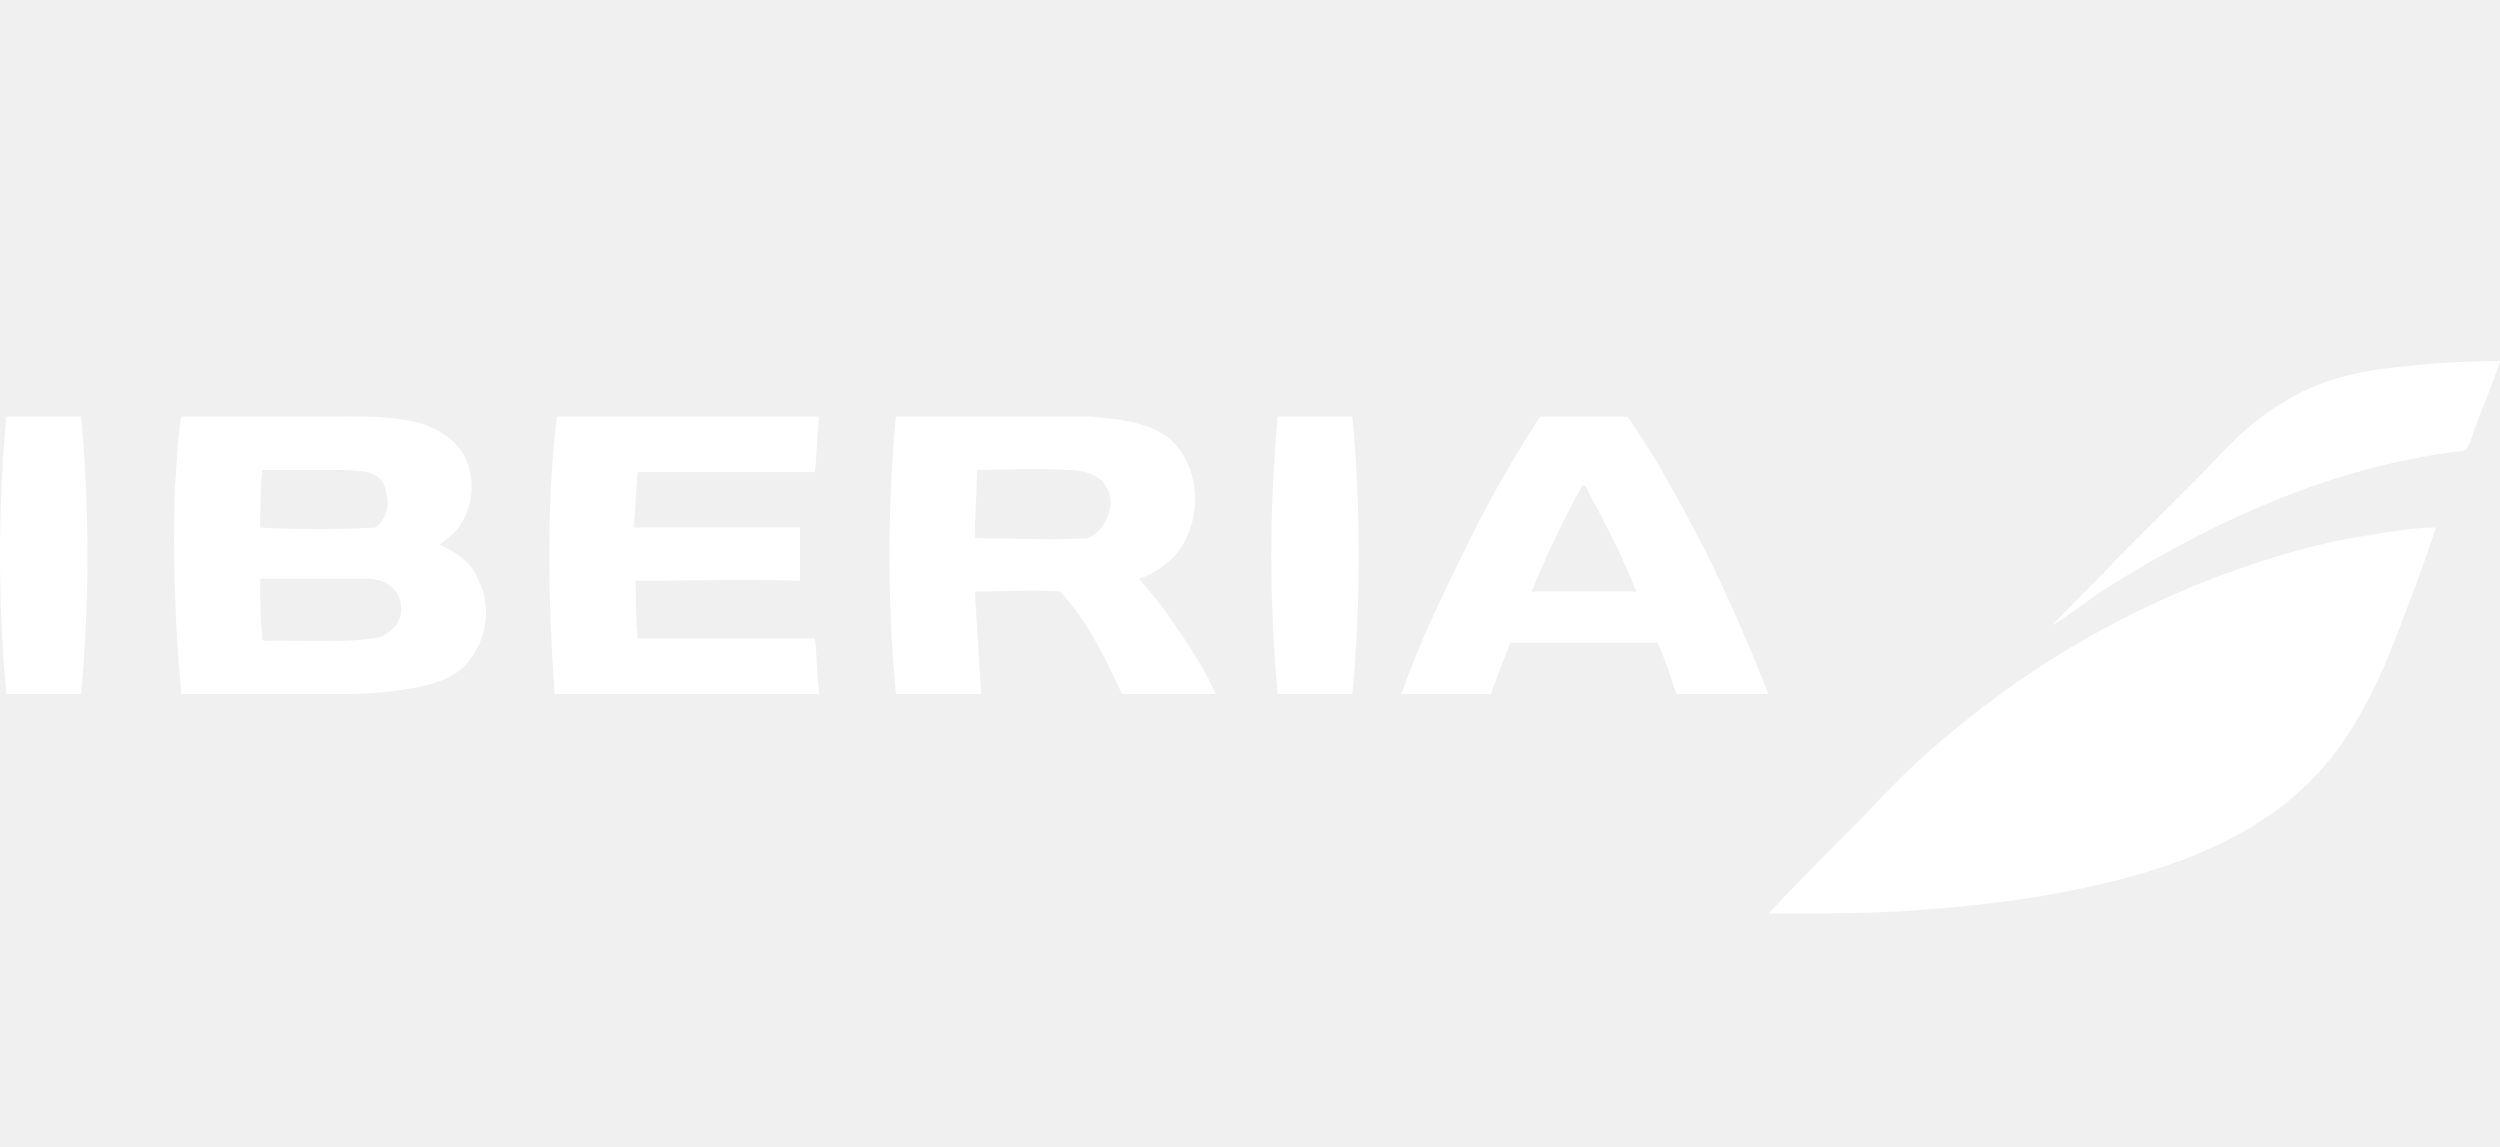
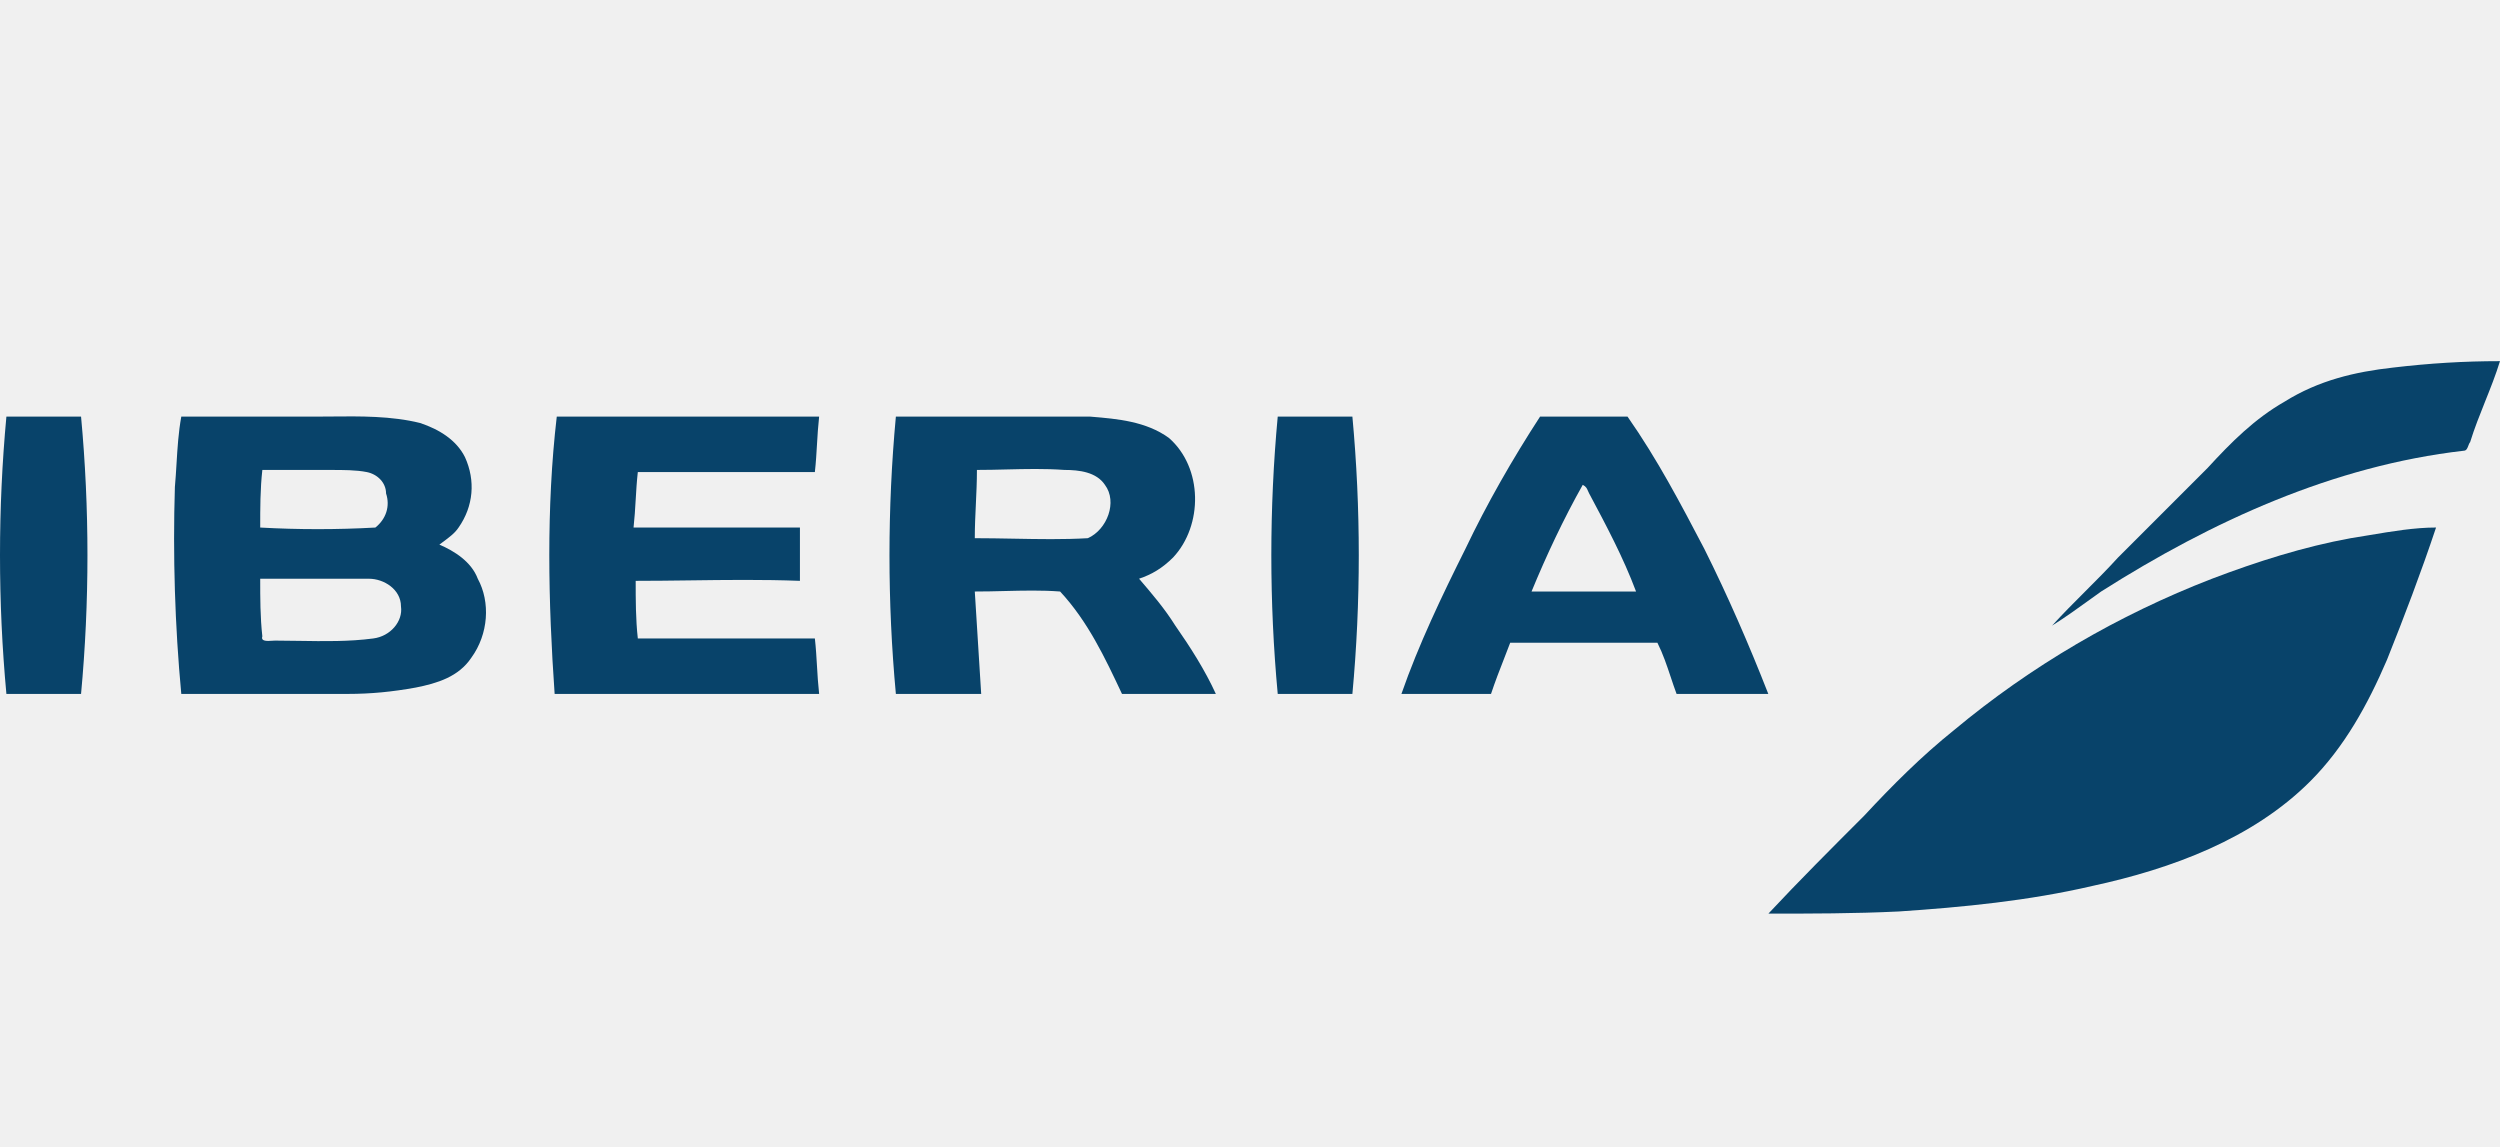
<svg xmlns="http://www.w3.org/2000/svg" width="109" height="50" viewBox="0 0 109 50" fill="none">
  <g clip-path="url(#clip0_767_43600)">
-     <path d="M108.999 15.746C107.418 15.746 105.93 15.839 104.349 16.025C102.675 16.211 101.094 16.583 99.606 17.513C98.304 18.257 97.281 19.28 96.258 20.396L92.352 24.302C91.887 24.814 91.399 25.302 90.91 25.791C90.422 26.279 89.934 26.767 89.469 27.279C90.051 26.914 90.634 26.493 91.172 26.104C91.321 25.997 91.467 25.891 91.608 25.791C96.444 22.721 101.745 20.303 107.418 19.652C107.538 19.652 107.58 19.538 107.62 19.431C107.643 19.371 107.664 19.314 107.697 19.28C107.883 18.676 108.116 18.094 108.348 17.513C108.581 16.932 108.813 16.351 108.999 15.746Z" fill="white" />
-     <path d="M3.534 18.164H0.279C-0.093 22.163 -0.093 26.255 0.279 30.255H3.534C3.906 26.255 3.906 22.163 3.534 18.164Z" fill="white" />
-     <path fill-rule="evenodd" clip-rule="evenodd" d="M7.625 21.234C7.656 20.893 7.676 20.552 7.697 20.211C7.738 19.529 7.78 18.847 7.904 18.165H13.67C13.915 18.165 14.164 18.162 14.417 18.16C15.703 18.147 17.077 18.133 18.32 18.444C19.157 18.723 19.901 19.188 20.273 19.932C20.738 20.955 20.645 22.071 19.994 23.001C19.832 23.244 19.6 23.416 19.297 23.641C19.252 23.674 19.205 23.709 19.157 23.745C19.808 24.024 20.552 24.489 20.831 25.233C21.389 26.256 21.296 27.651 20.552 28.674C19.994 29.511 19.064 29.79 18.134 29.976C17.111 30.162 16.181 30.255 15.158 30.255H7.904C7.625 27.279 7.532 24.21 7.625 21.234ZM11.438 20.49C11.345 21.327 11.345 22.164 11.345 23.001C13.019 23.094 14.693 23.094 16.367 23.001C16.832 22.629 17.018 22.071 16.832 21.513C16.832 21.048 16.46 20.676 15.995 20.583C15.53 20.49 14.972 20.49 14.414 20.49H11.438ZM11.345 25.233C11.345 26.07 11.345 26.907 11.438 27.744C11.362 27.973 11.66 27.951 11.873 27.936C11.92 27.933 11.962 27.93 11.996 27.93C12.342 27.93 12.693 27.936 13.048 27.942C14.123 27.959 15.225 27.977 16.274 27.837C17.018 27.744 17.576 27.093 17.483 26.442C17.483 25.698 16.739 25.233 16.088 25.233H11.345Z" fill="white" />
-     <path d="M24.275 18.164C23.81 22.163 23.903 26.255 24.182 30.255H35.714C35.668 29.836 35.644 29.441 35.621 29.046C35.598 28.65 35.575 28.255 35.528 27.836H27.809C27.716 26.999 27.716 26.162 27.716 25.325C28.484 25.325 29.262 25.315 30.048 25.305C31.639 25.284 33.258 25.263 34.877 25.325V23H27.623C27.669 22.582 27.693 22.186 27.716 21.791C27.739 21.396 27.762 21.001 27.809 20.582H35.528C35.575 20.164 35.598 19.768 35.621 19.373C35.644 18.978 35.668 18.583 35.714 18.164H24.275Z" fill="white" />
-     <path fill-rule="evenodd" clip-rule="evenodd" d="M39.06 18.164H47.524L47.599 18.17C48.698 18.262 49.965 18.367 50.965 19.094C52.453 20.396 52.453 22.907 51.151 24.302C50.686 24.767 50.221 25.046 49.663 25.232C50.221 25.883 50.779 26.534 51.244 27.278C51.895 28.208 52.546 29.232 53.011 30.255H48.919C48.175 28.673 47.431 27.092 46.221 25.79C45.422 25.729 44.623 25.749 43.796 25.769C43.373 25.78 42.943 25.79 42.501 25.79L42.78 30.255H39.06C38.688 26.255 38.688 22.163 39.06 18.164ZM42.501 23.465C43.063 23.465 43.624 23.476 44.182 23.486C45.288 23.507 46.38 23.527 47.431 23.465C48.268 23.093 48.733 21.884 48.175 21.14C47.803 20.582 47.059 20.489 46.407 20.489C45.543 20.427 44.719 20.448 43.883 20.468C43.459 20.479 43.032 20.489 42.594 20.489C42.594 21.001 42.571 21.489 42.548 21.977C42.525 22.465 42.501 22.954 42.501 23.465Z" fill="white" />
-     <path d="M55.709 18.164C55.337 22.163 55.337 26.255 55.709 30.255H58.964C59.336 26.255 59.336 22.163 58.964 18.164H55.709Z" fill="white" />
-     <path fill-rule="evenodd" clip-rule="evenodd" d="M67.147 18.164H70.96C72.262 20.024 73.285 21.977 74.308 23.93C75.331 25.976 76.261 28.115 77.098 30.255H73.099C73.006 30.006 72.923 29.759 72.841 29.511C72.675 29.015 72.51 28.518 72.262 28.022H65.845C65.752 28.27 65.659 28.508 65.566 28.746C65.38 29.221 65.194 29.697 65.008 30.255H61.102C61.846 28.115 62.869 25.976 63.892 23.93C64.822 21.977 65.938 20.024 67.147 18.164ZM69.007 21.14C68.17 22.628 67.426 24.209 66.775 25.79H71.332C70.774 24.302 70.03 22.907 69.286 21.512C69.266 21.471 69.249 21.435 69.235 21.402C69.184 21.285 69.152 21.213 69.007 21.14Z" fill="white" />
-     <path d="M103.327 23.328C103.045 23.376 102.766 23.423 102.492 23.465C100.445 23.837 98.399 24.488 96.446 25.232C92.354 26.813 88.541 29.045 85.193 31.835C83.798 32.951 82.496 34.253 81.287 35.556C79.892 36.95 78.404 38.439 77.102 39.834C78.962 39.834 80.822 39.834 82.775 39.741C85.565 39.555 88.448 39.276 91.238 38.625C94.679 37.88 98.213 36.578 100.724 34.067C102.212 32.579 103.236 30.719 104.073 28.766C104.817 26.906 105.561 24.953 106.212 23C105.277 23 104.287 23.167 103.327 23.328Z" fill="white" />
+     <path d="M108.999 15.746C107.418 15.746 105.93 15.839 104.349 16.025C102.675 16.211 101.094 16.583 99.606 17.513C98.304 18.257 97.281 19.28 96.258 20.396L92.352 24.302C91.887 24.814 91.399 25.302 90.91 25.791C90.422 26.279 89.934 26.767 89.469 27.279C90.051 26.914 90.634 26.493 91.172 26.104C91.321 25.997 91.467 25.891 91.608 25.791C96.444 22.721 101.745 20.303 107.418 19.652C107.538 19.652 107.58 19.538 107.62 19.431C107.643 19.371 107.664 19.314 107.697 19.28C107.883 18.676 108.116 18.094 108.348 17.513C108.581 16.932 108.813 16.351 108.999 15.746Z" fill="#08436A" />
+     <path d="M3.534 18.164H0.279C-0.093 22.163 -0.093 26.255 0.279 30.255H3.534C3.906 26.255 3.906 22.163 3.534 18.164Z" fill="#08436A" />
+     <path fill-rule="evenodd" clip-rule="evenodd" d="M7.625 21.234C7.656 20.893 7.676 20.552 7.697 20.211C7.738 19.529 7.78 18.847 7.904 18.165H13.67C13.915 18.165 14.164 18.162 14.417 18.16C15.703 18.147 17.077 18.133 18.32 18.444C19.157 18.723 19.901 19.188 20.273 19.932C20.738 20.955 20.645 22.071 19.994 23.001C19.832 23.244 19.6 23.416 19.297 23.641C19.252 23.674 19.205 23.709 19.157 23.745C19.808 24.024 20.552 24.489 20.831 25.233C21.389 26.256 21.296 27.651 20.552 28.674C19.994 29.511 19.064 29.79 18.134 29.976C17.111 30.162 16.181 30.255 15.158 30.255H7.904C7.625 27.279 7.532 24.21 7.625 21.234ZM11.438 20.49C11.345 21.327 11.345 22.164 11.345 23.001C13.019 23.094 14.693 23.094 16.367 23.001C16.832 22.629 17.018 22.071 16.832 21.513C16.832 21.048 16.46 20.676 15.995 20.583C15.53 20.49 14.972 20.49 14.414 20.49H11.438ZM11.345 25.233C11.345 26.07 11.345 26.907 11.438 27.744C11.362 27.973 11.66 27.951 11.873 27.936C11.92 27.933 11.962 27.93 11.996 27.93C12.342 27.93 12.693 27.936 13.048 27.942C14.123 27.959 15.225 27.977 16.274 27.837C17.018 27.744 17.576 27.093 17.483 26.442C17.483 25.698 16.739 25.233 16.088 25.233H11.345Z" fill="#08436A" />
+     <path d="M24.275 18.164C23.81 22.163 23.903 26.255 24.182 30.255H35.714C35.668 29.836 35.644 29.441 35.621 29.046C35.598 28.65 35.575 28.255 35.528 27.836H27.809C27.716 26.999 27.716 26.162 27.716 25.325C28.484 25.325 29.262 25.315 30.048 25.305C31.639 25.284 33.258 25.263 34.877 25.325V23H27.623C27.669 22.582 27.693 22.186 27.716 21.791C27.739 21.396 27.762 21.001 27.809 20.582H35.528C35.575 20.164 35.598 19.768 35.621 19.373C35.644 18.978 35.668 18.583 35.714 18.164H24.275Z" fill="#08436A" />
+     <path fill-rule="evenodd" clip-rule="evenodd" d="M39.06 18.164H47.524L47.599 18.17C48.698 18.262 49.965 18.367 50.965 19.094C52.453 20.396 52.453 22.907 51.151 24.302C50.686 24.767 50.221 25.046 49.663 25.232C50.221 25.883 50.779 26.534 51.244 27.278C51.895 28.208 52.546 29.232 53.011 30.255H48.919C48.175 28.673 47.431 27.092 46.221 25.79C45.422 25.729 44.623 25.749 43.796 25.769C43.373 25.78 42.943 25.79 42.501 25.79L42.78 30.255H39.06C38.688 26.255 38.688 22.163 39.06 18.164ZM42.501 23.465C43.063 23.465 43.624 23.476 44.182 23.486C45.288 23.507 46.38 23.527 47.431 23.465C48.268 23.093 48.733 21.884 48.175 21.14C47.803 20.582 47.059 20.489 46.407 20.489C45.543 20.427 44.719 20.448 43.883 20.468C43.459 20.479 43.032 20.489 42.594 20.489C42.594 21.001 42.571 21.489 42.548 21.977C42.525 22.465 42.501 22.954 42.501 23.465Z" fill="#08436A" />
+     <path d="M55.709 18.164C55.337 22.163 55.337 26.255 55.709 30.255H58.964C59.336 26.255 59.336 22.163 58.964 18.164H55.709Z" fill="#08436A" />
+     <path fill-rule="evenodd" clip-rule="evenodd" d="M67.147 18.164H70.96C72.262 20.024 73.285 21.977 74.308 23.93C75.331 25.976 76.261 28.115 77.098 30.255H73.099C73.006 30.006 72.923 29.759 72.841 29.511C72.675 29.015 72.51 28.518 72.262 28.022H65.845C65.752 28.27 65.659 28.508 65.566 28.746C65.38 29.221 65.194 29.697 65.008 30.255H61.102C61.846 28.115 62.869 25.976 63.892 23.93C64.822 21.977 65.938 20.024 67.147 18.164ZM69.007 21.14C68.17 22.628 67.426 24.209 66.775 25.79H71.332C70.774 24.302 70.03 22.907 69.286 21.512C69.266 21.471 69.249 21.435 69.235 21.402C69.184 21.285 69.152 21.213 69.007 21.14Z" fill="#08436A" />
+     <path d="M103.327 23.328C103.045 23.376 102.766 23.423 102.492 23.465C100.445 23.837 98.399 24.488 96.446 25.232C92.354 26.813 88.541 29.045 85.193 31.835C83.798 32.951 82.496 34.253 81.287 35.556C79.892 36.95 78.404 38.439 77.102 39.834C78.962 39.834 80.822 39.834 82.775 39.741C85.565 39.555 88.448 39.276 91.238 38.625C94.679 37.88 98.213 36.578 100.724 34.067C102.212 32.579 103.236 30.719 104.073 28.766C104.817 26.906 105.561 24.953 106.212 23C105.277 23 104.287 23.167 103.327 23.328Z" fill="#08436A" />
  </g>
  <defs>
    <clipPath id="clip0_767_43600">
-       <rect width="109" height="50" fill="white" />
+       <rect width="109" height="50" fill="#08436A" />
    </clipPath>
  </defs>
</svg>
